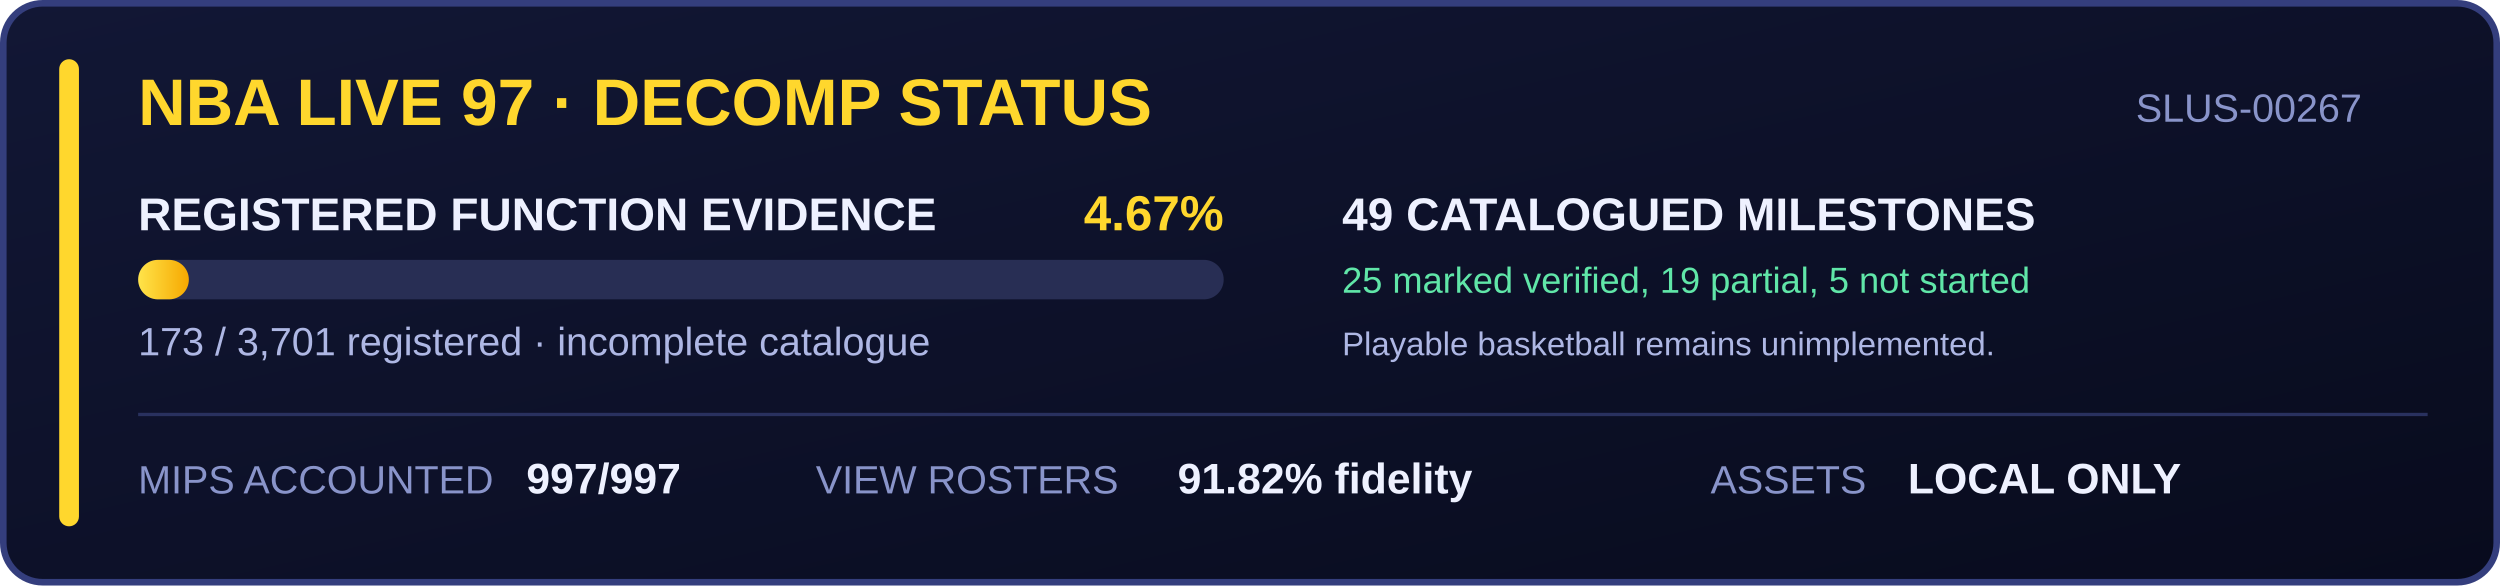
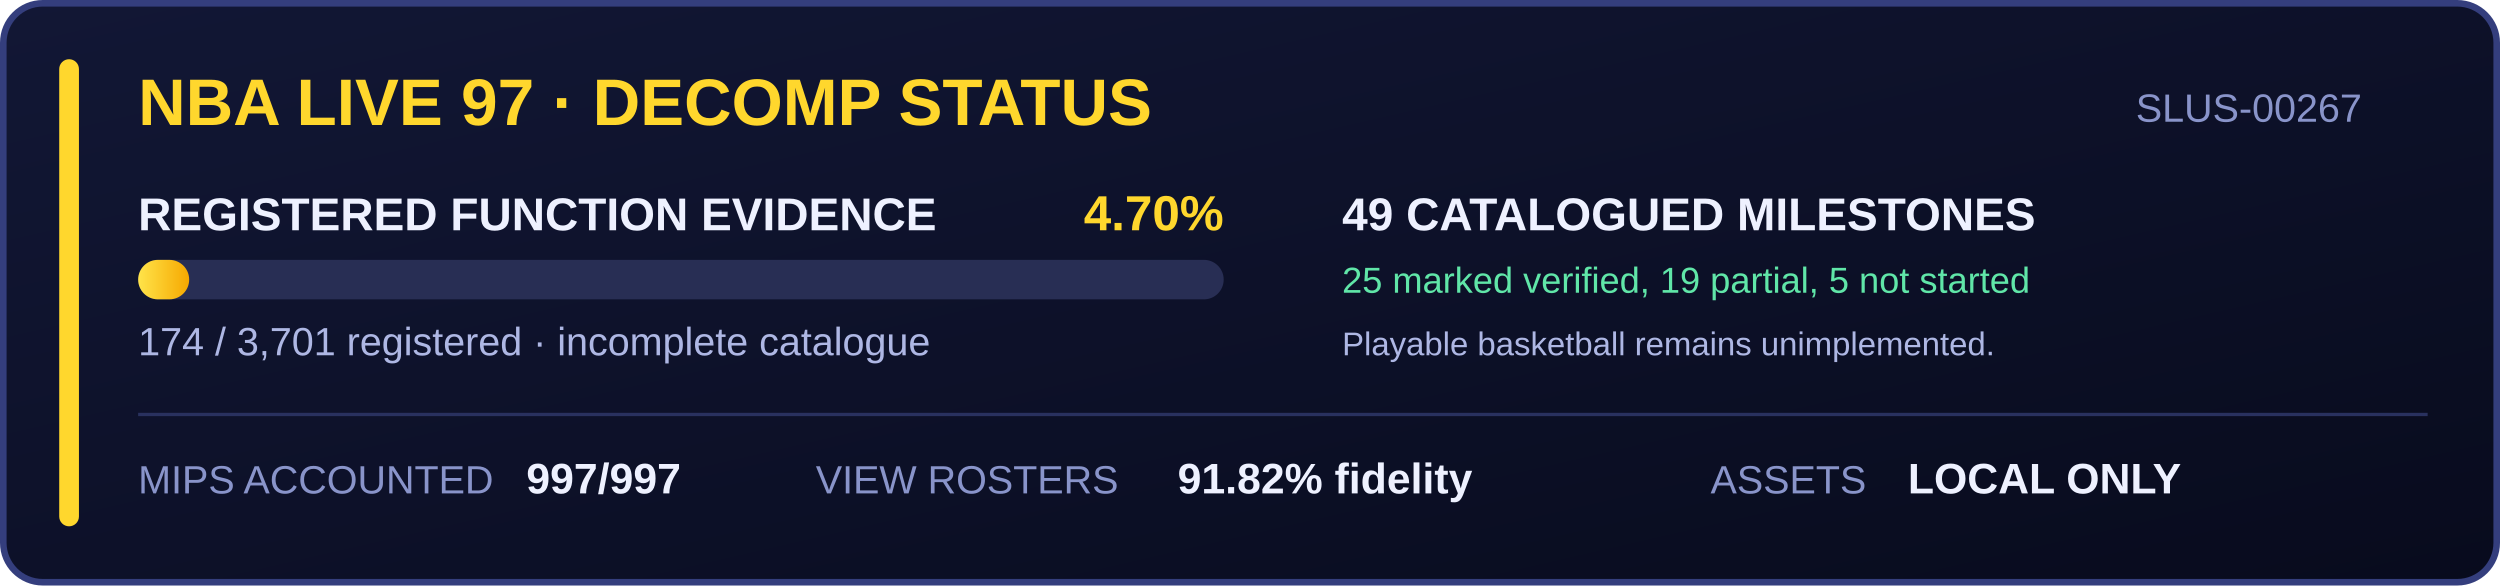
<svg xmlns="http://www.w3.org/2000/svg" width="760" height="178" viewBox="0 0 760 178" role="img" aria-labelledby="title desc">
  <defs>
    <linearGradient id="panel" x1="0" y1="0" x2="1" y2="1">
      <stop stop-color="#121735" />
      <stop offset="1" stop-color="#080b1d" />
    </linearGradient>
    <linearGradient id="gold" x1="0" y1="0" x2="1" y2="0">
      <stop stop-color="#ffe44a" />
      <stop offset="1" stop-color="#f6a800" />
    </linearGradient>
  </defs>
  <rect x="1" y="1" width="758" height="176" rx="12" fill="url(#panel)" stroke="#343e7d" stroke-width="2" />
  <rect x="18" y="18" width="6" height="142" rx="3" fill="#ffd72d" />
  <g font-family="Segoe UI, Arial, sans-serif">
    <text x="42" y="38" fill="#ffd72d" font-size="20" font-weight="700">NBA LIVE 97 · DECOMP STATUS</text>
    <text x="718" y="37" fill="#8994ca" font-size="12" text-anchor="end">SLUS-00267</text>
    <text x="42" y="70" fill="#eef1ff" font-size="14" font-weight="600">REGISTERED FUNCTION EVIDENCE</text>
-     <text x="372" y="70" fill="#ffd72d" font-size="15" font-weight="700" text-anchor="end">4.67%</text>
+     <text x="372" y="70" fill="#ffd72d" font-size="15" font-weight="700" text-anchor="end">4.70%</text>
    <rect x="42" y="79" width="330" height="12" rx="6" fill="#282e54" />
-     <rect x="42" y="79" width="15.41" height="12" rx="6" fill="url(#gold)" />
-     <text x="42" y="108" fill="#aeb7e4" font-size="12">173 / 3,701 registered · incomplete catalogue</text>
+     <rect x="42" y="79" width="15.51" height="12" rx="6" fill="url(#gold)" />
+     <text x="42" y="108" fill="#aeb7e4" font-size="12">174 / 3,701 registered · incomplete catalogue</text>
    <text x="408" y="70" fill="#eef1ff" font-size="14" font-weight="600">49 CATALOGUED MILESTONES</text>
    <text x="408" y="89" fill="#60e6a8" font-size="11">25 marked verified, 19 partial, 5 not started</text>
    <text x="408" y="108" fill="#aeb7e4" font-size="10">Playable basketball remains unimplemented.</text>
    <line x1="42" y1="126" x2="738" y2="126" stroke="#29315f" />
    <text x="42" y="150" fill="#8994ca" font-size="12">MIPS ACCOUNTED</text>
    <text x="160" y="150" fill="#eef1ff" font-size="13" font-weight="700">997/997</text>
    <text x="248" y="150" fill="#8994ca" font-size="12">VIEW ROSTERS</text>
    <text x="358" y="150" fill="#eef1ff" font-size="13" font-weight="700">91.82% fidelity</text>
    <text x="520" y="150" fill="#8994ca" font-size="12">ASSETS</text>
    <text x="580" y="150" fill="#eef1ff" font-size="13" font-weight="700">LOCAL ONLY</text>
  </g>
</svg>
